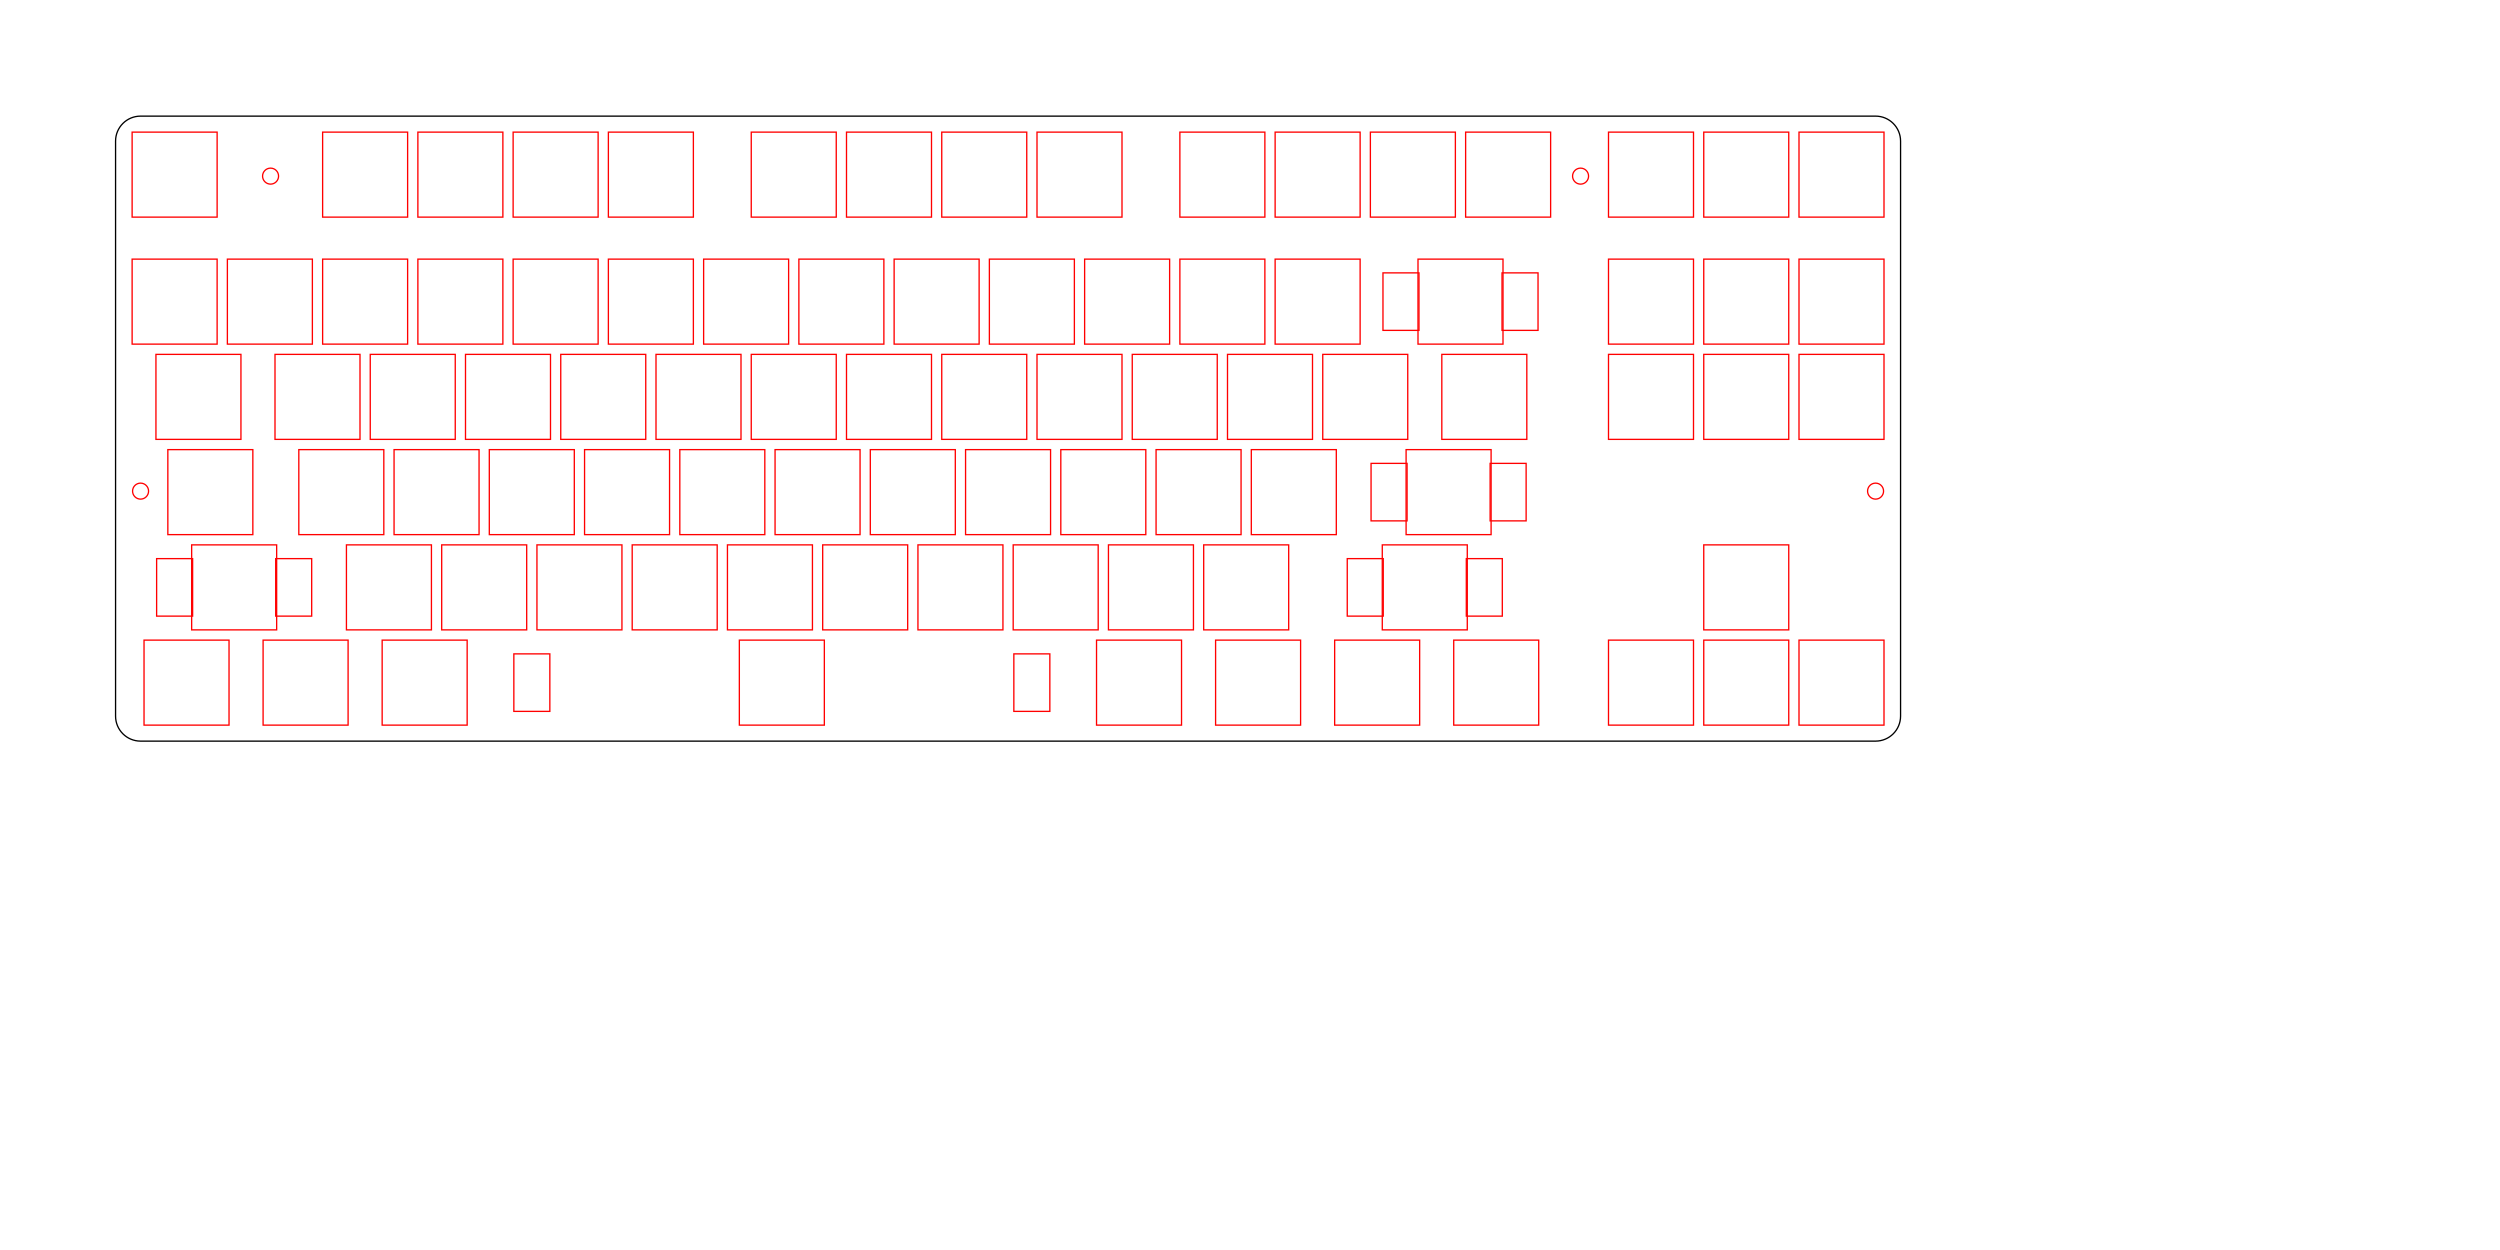
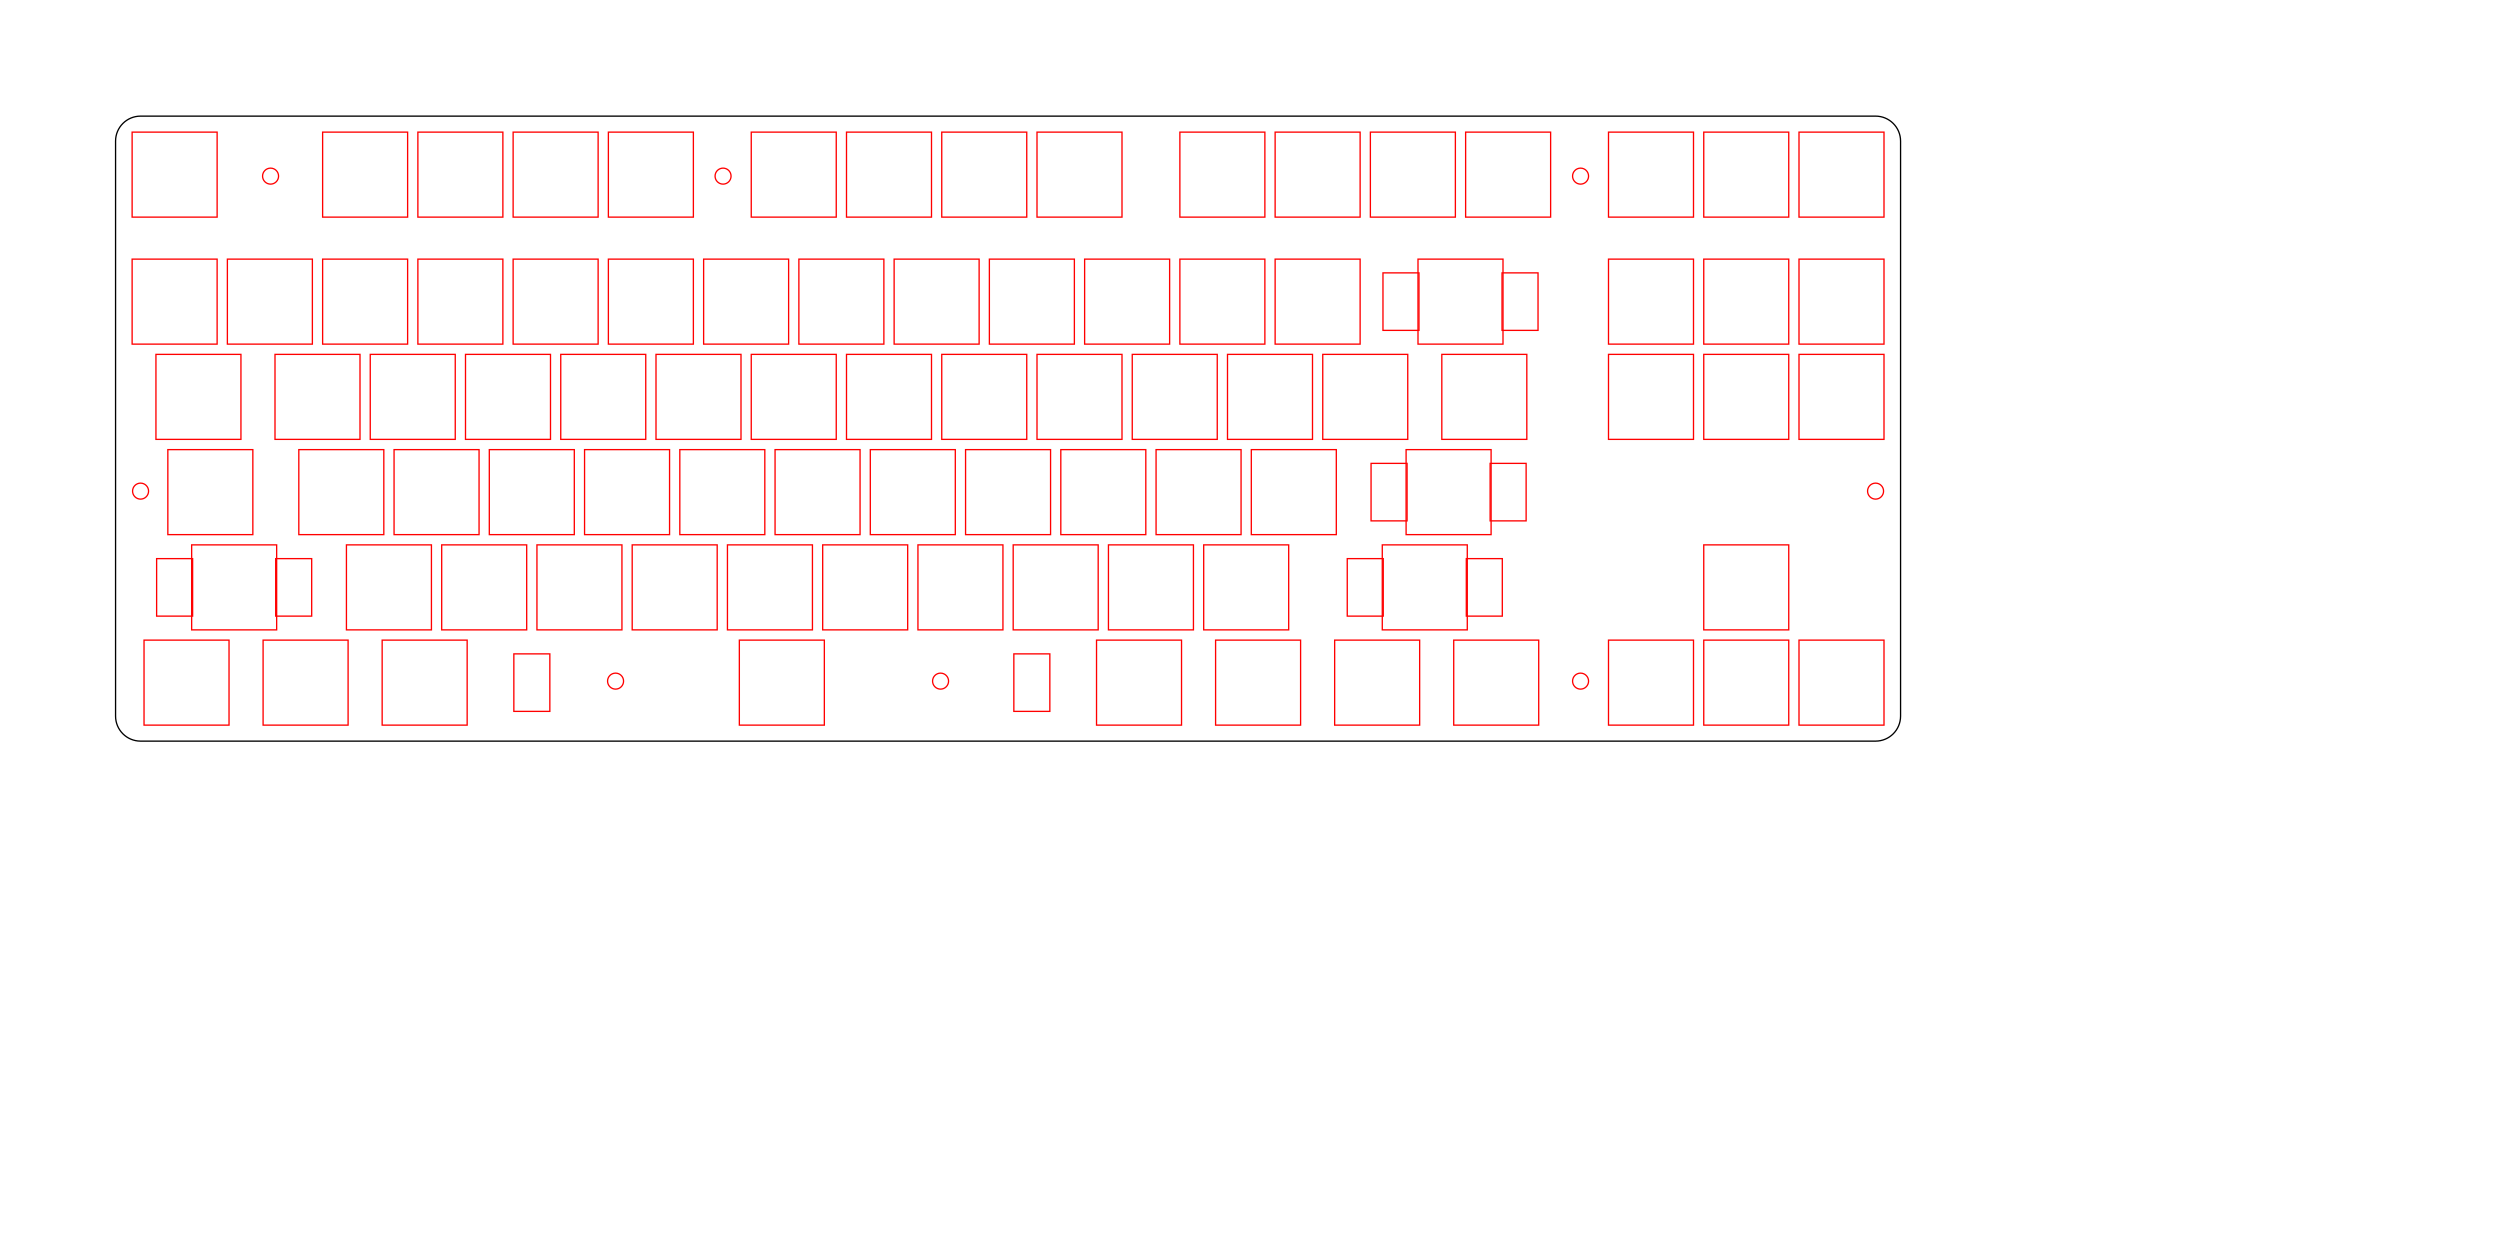
<svg xmlns="http://www.w3.org/2000/svg" width="500mm" height="250mm" viewBox="0 0 500 250" version="1.1" id="svg8">
  <g id="layer1">
    <g>
      <path style="fill:none;stroke:#000000;stroke-width:0.265px;stroke-linecap:butt;stroke-linejoin:miter;stroke-opacity:1" d=" m 380.113,28.225 c 0,-2.761 -2.239,-5 -5,-5 h -347 c -2.761,0 -5,2.239 -5,5 v 115 c 0,2.761 2.239,5 5,5 h 347 c 2.761,0 5,-2.239 5,-5 z" />
      <circle cx="54.113" cy="35.225" r="1.6" style="fill:none;stroke:#ff0000;stroke-width:0.265px;stroke-linecap:butt;stroke-linejoin:miter;stroke-opacity:1" />
+       <circle cx="144.613" cy="35.225" r="1.6" style="fill:none;stroke:#ff0000;stroke-width:0.265px;stroke-linecap:butt;stroke-linejoin:miter;stroke-opacity:1" />
      <circle cx="316.113" cy="35.225" r="1.6" style="fill:none;stroke:#ff0000;stroke-width:0.265px;stroke-linecap:butt;stroke-linejoin:miter;stroke-opacity:1" />
      <circle cx="28.113" cy="98.225" r="1.6" style="fill:none;stroke:#ff0000;stroke-width:0.265px;stroke-linecap:butt;stroke-linejoin:miter;stroke-opacity:1" />
      <circle cx="375.113" cy="98.225" r="1.6" style="fill:none;stroke:#ff0000;stroke-width:0.265px;stroke-linecap:butt;stroke-linejoin:miter;stroke-opacity:1" />
+       <circle cx="123.113" cy="136.225" r="1.6" style="fill:none;stroke:#ff0000;stroke-width:0.265px;stroke-linecap:butt;stroke-linejoin:miter;stroke-opacity:1" />
+       <circle cx="188.113" cy="136.225" r="1.6" style="fill:none;stroke:#ff0000;stroke-width:0.265px;stroke-linecap:butt;stroke-linejoin:miter;stroke-opacity:1" />
+       <circle cx="316.113" cy="136.225" r="1.6" style="fill:none;stroke:#ff0000;stroke-width:0.265px;stroke-linecap:butt;stroke-linejoin:miter;stroke-opacity:1" />
      <path style="fill:none;stroke:#ff0000;stroke-width:0.265px;stroke-linecap:butt;stroke-linejoin:miter;stroke-opacity:1" d="M 26.425 26.425 L 43.425 26.425 L 43.425 43.425 L 26.425 43.425z M 64.525 26.425 L 81.525 26.425 L 81.525 43.425 L 64.525 43.425z M 83.575 26.425 L 100.575 26.425 L 100.575 43.425 L 83.575 43.425z M 102.625 26.425 L 119.625 26.425 L 119.625 43.425 L 102.625 43.425z M 121.675 26.425 L 138.675 26.425 L 138.675 43.425 L 121.675 43.425z M 150.25 26.425 L 167.25 26.425 L 167.25 43.425 L 150.25 43.425z M 169.3 26.425 L 186.3 26.425 L 186.3 43.425 L 169.3 43.425z M 188.35 26.425 L 205.35 26.425 L 205.35 43.425 L 188.35 43.425z M 207.4 26.425 L 224.4 26.425 L 224.4 43.425 L 207.4 43.425z M 235.975 26.425 L 252.975 26.425 L 252.975 43.425 L 235.975 43.425z M 255.025 26.425 L 272.025 26.425 L 272.025 43.425 L 255.025 43.425z M 274.075 26.425 L 291.075 26.425 L 291.075 43.425 L 274.075 43.425z M 293.125 26.425 L 310.125 26.425 L 310.125 43.425 L 293.125 43.425z M 321.7 26.425 L 338.7 26.425 L 338.7 43.425 L 321.7 43.425z M 340.75 26.425 L 357.75 26.425 L 357.75 43.425 L 340.75 43.425z M 359.8 26.425 L 376.8 26.425 L 376.8 43.425 L 359.8 43.425z M 26.425 51.825 L 43.425 51.825 L 43.425 68.825 L 26.425 68.825z M 45.475 51.825 L 62.475 51.825 L 62.475 68.825 L 45.475 68.825z M 64.525 51.825 L 81.525 51.825 L 81.525 68.825 L 64.525 68.825z M 83.575 51.825 L 100.575 51.825 L 100.575 68.825 L 83.575 68.825z M 102.625 51.825 L 119.625 51.825 L 119.625 68.825 L 102.625 68.825z M 121.675 51.825 L 138.675 51.825 L 138.675 68.825 L 121.675 68.825z M 140.725 51.825 L 157.725 51.825 L 157.725 68.825 L 140.725 68.825z M 159.775 51.825 L 176.775 51.825 L 176.775 68.825 L 159.775 68.825z M 178.825 51.825 L 195.825 51.825 L 195.825 68.825 L 178.825 68.825z M 197.875 51.825 L 214.875 51.825 L 214.875 68.825 L 197.875 68.825z M 216.925 51.825 L 233.925 51.825 L 233.925 68.825 L 216.925 68.825z M 235.975 51.825 L 252.975 51.825 L 252.975 68.825 L 235.975 68.825z M 255.025 51.825 L 272.025 51.825 L 272.025 68.825 L 255.025 68.825z M 283.6 51.825 L 300.6 51.825 L 300.6 68.825 L 283.6 68.825z M 321.7 51.825 L 338.7 51.825 L 338.7 68.825 L 321.7 68.825z M 340.75 51.825 L 357.75 51.825 L 357.75 68.825 L 340.75 68.825z M 359.8 51.825 L 376.8 51.825 L 376.8 68.825 L 359.8 68.825z M 31.188 70.875 L 48.188 70.875 L 48.188 87.875 L 31.188 87.875z M 55 70.875 L 72 70.875 L 72 87.875 L 55 87.875z M 74.05 70.875 L 91.05 70.875 L 91.05 87.875 L 74.05 87.875z M 93.1 70.875 L 110.1 70.875 L 110.1 87.875 L 93.1 87.875z M 112.15 70.875 L 129.15 70.875 L 129.15 87.875 L 112.15 87.875z M 131.2 70.875 L 148.2 70.875 L 148.2 87.875 L 131.2 87.875z M 150.25 70.875 L 167.25 70.875 L 167.25 87.875 L 150.25 87.875z M 169.3 70.875 L 186.3 70.875 L 186.3 87.875 L 169.3 87.875z M 188.35 70.875 L 205.35 70.875 L 205.35 87.875 L 188.35 87.875z M 207.4 70.875 L 224.4 70.875 L 224.4 87.875 L 207.4 87.875z M 226.45 70.875 L 243.45 70.875 L 243.45 87.875 L 226.45 87.875z M 245.5 70.875 L 262.5 70.875 L 262.5 87.875 L 245.5 87.875z M 264.55 70.875 L 281.55 70.875 L 281.55 87.875 L 264.55 87.875z M 288.363 70.875 L 305.363 70.875 L 305.363 87.875 L 288.363 87.875z M 321.7 70.875 L 338.7 70.875 L 338.7 87.875 L 321.7 87.875z M 340.75 70.875 L 357.75 70.875 L 357.75 87.875 L 340.75 87.875z M 359.8 70.875 L 376.8 70.875 L 376.8 87.875 L 359.8 87.875z M 33.569 89.925 L 50.569 89.925 L 50.569 106.925 L 33.569 106.925z M 59.763 89.925 L 76.763 89.925 L 76.763 106.925 L 59.763 106.925z M 78.812 89.925 L 95.812 89.925 L 95.812 106.925 L 78.812 106.925z M 97.862 89.925 L 114.862 89.925 L 114.862 106.925 L 97.862 106.925z M 116.912 89.925 L 133.912 89.925 L 133.912 106.925 L 116.912 106.925z M 135.963 89.925 L 152.963 89.925 L 152.963 106.925 L 135.963 106.925z M 155.012 89.925 L 172.012 89.925 L 172.012 106.925 L 155.012 106.925z M 174.062 89.925 L 191.062 89.925 L 191.062 106.925 L 174.062 106.925z M 193.113 89.925 L 210.113 89.925 L 210.113 106.925 L 193.113 106.925z M 212.162 89.925 L 229.162 89.925 L 229.162 106.925 L 212.162 106.925z M 231.213 89.925 L 248.213 89.925 L 248.213 106.925 L 231.213 106.925z M 250.262 89.925 L 267.262 89.925 L 267.262 106.925 L 250.262 106.925z M 281.219 89.925 L 298.219 89.925 L 298.219 106.925 L 281.219 106.925z M 38.331 108.975 L 55.331 108.975 L 55.331 125.975 L 38.331 125.975z M 69.287 108.975 L 86.287 108.975 L 86.287 125.975 L 69.287 125.975z M 88.338 108.975 L 105.338 108.975 L 105.338 125.975 L 88.338 125.975z M 107.388 108.975 L 124.388 108.975 L 124.388 125.975 L 107.388 125.975z M 126.438 108.975 L 143.438 108.975 L 143.438 125.975 L 126.438 125.975z M 145.488 108.975 L 162.488 108.975 L 162.488 125.975 L 145.488 125.975z M 164.537 108.975 L 181.537 108.975 L 181.537 125.975 L 164.537 125.975z M 183.588 108.975 L 200.588 108.975 L 200.588 125.975 L 183.588 125.975z M 202.637 108.975 L 219.637 108.975 L 219.637 125.975 L 202.637 125.975z M 221.688 108.975 L 238.688 108.975 L 238.688 125.975 L 221.688 125.975z M 240.738 108.975 L 257.738 108.975 L 257.738 125.975 L 240.738 125.975z M 276.456 108.975 L 293.456 108.975 L 293.456 125.975 L 276.456 125.975z M 340.75 108.975 L 357.75 108.975 L 357.75 125.975 L 340.75 125.975z M 28.806 128.025 L 45.806 128.025 L 45.806 145.025 L 28.806 145.025z M 52.619 128.025 L 69.619 128.025 L 69.619 145.025 L 52.619 145.025z M 76.431 128.025 L 93.431 128.025 L 93.431 145.025 L 76.431 145.025z M 147.869 128.025 L 164.869 128.025 L 164.869 145.025 L 147.869 145.025z M 219.306 128.025 L 236.306 128.025 L 236.306 145.025 L 219.306 145.025z M 243.119 128.025 L 260.119 128.025 L 260.119 145.025 L 243.119 145.025z M 266.931 128.025 L 283.931 128.025 L 283.931 145.025 L 266.931 145.025z M 290.744 128.025 L 307.744 128.025 L 307.744 145.025 L 290.744 145.025z M 321.7 128.025 L 338.7 128.025 L 338.7 145.025 L 321.7 145.025z M 340.75 128.025 L 357.75 128.025 L 357.75 145.025 L 340.75 145.025z M 359.8 128.025 L 376.8 128.025 L 376.8 145.025 L 359.8 145.025z" />
      <path style="fill:none;stroke:#ff0000;stroke-width:0.265px;stroke-linecap:butt;stroke-linejoin:miter;stroke-opacity:1" d="M 276.594 54.575 L 283.794 54.575 L 283.794 66.075 L 276.594 66.075z M 300.406 54.575 L 307.606 54.575 L 307.606 66.075 L 300.406 66.075z M 274.212 92.675 L 281.413 92.675 L 281.413 104.175 L 274.212 104.175z M 298.025 92.675 L 305.225 92.675 L 305.225 104.175 L 298.025 104.175z M 31.325 111.725 L 38.525 111.725 L 38.525 123.225 L 31.325 123.225z M 55.138 111.725 L 62.337 111.725 L 62.337 123.225 L 55.138 123.225z M 269.45 111.725 L 276.65 111.725 L 276.65 123.225 L 269.45 123.225z M 293.262 111.725 L 300.462 111.725 L 300.462 123.225 L 293.262 123.225z M 102.769 130.775 L 109.969 130.775 L 109.969 142.275 L 102.769 142.275z M 202.769 130.775 L 209.969 130.775 L 209.969 142.275 L 202.769 142.275z" />
    </g>
  </g>
</svg>
